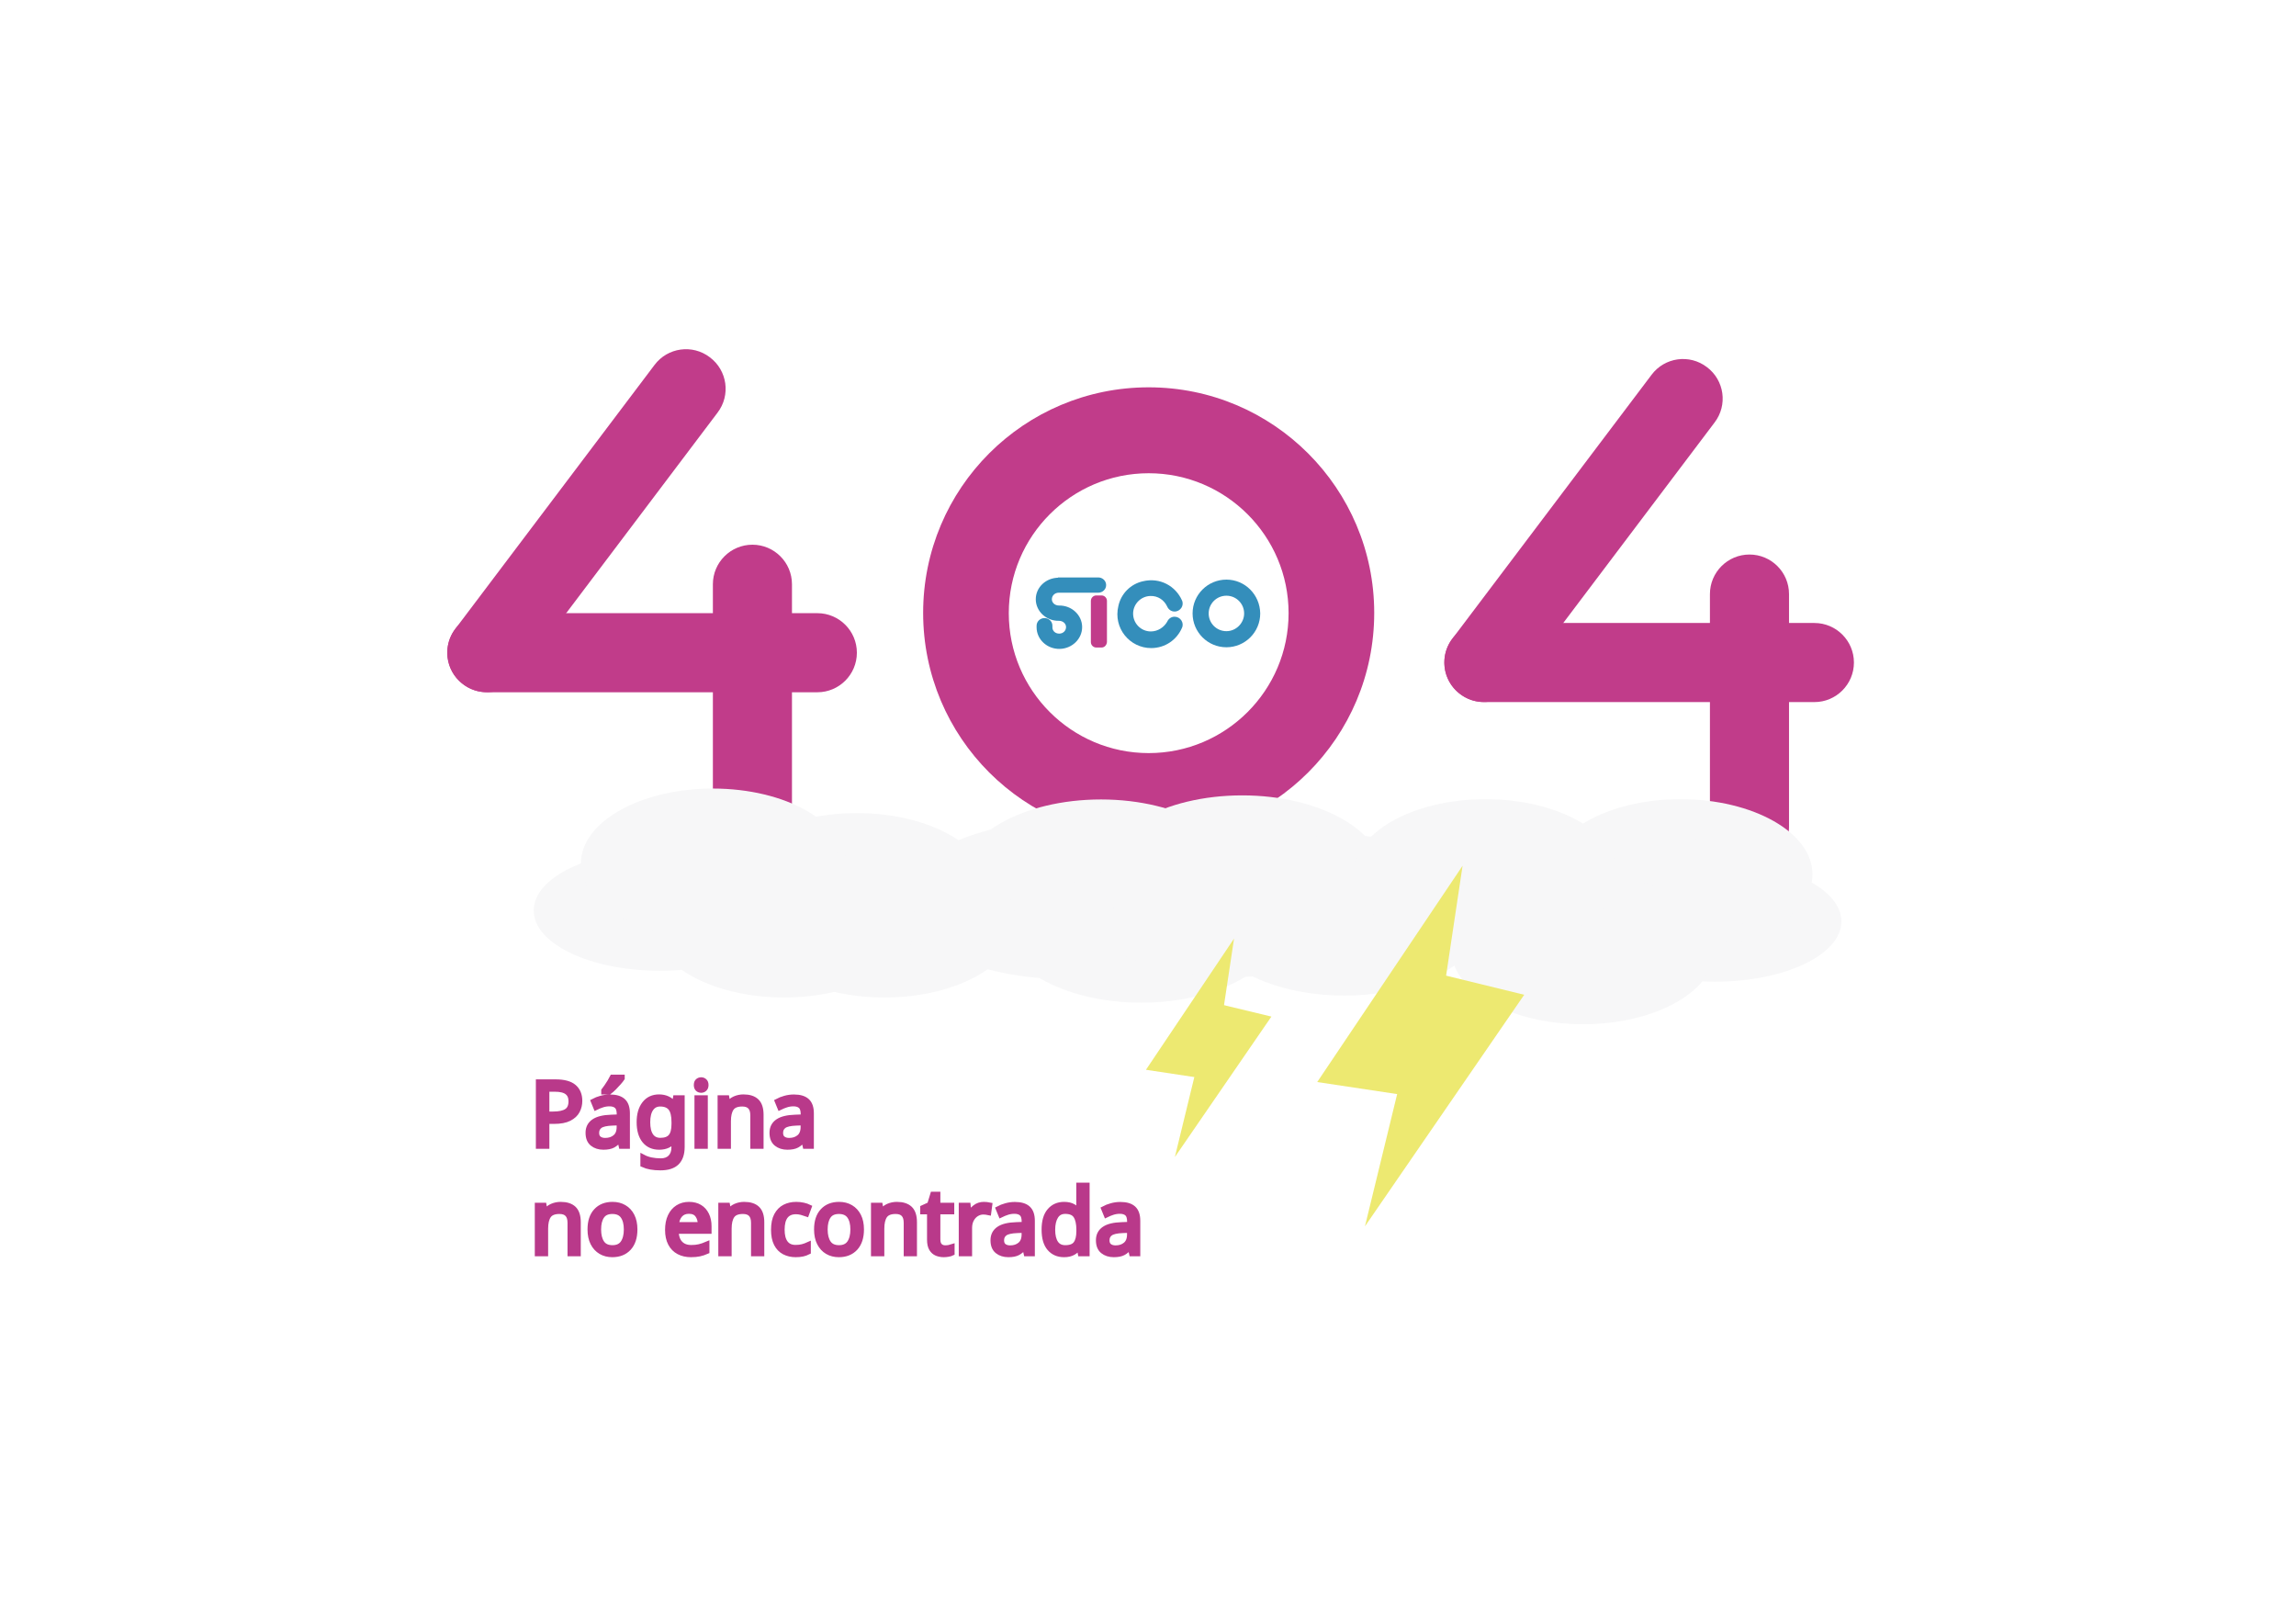
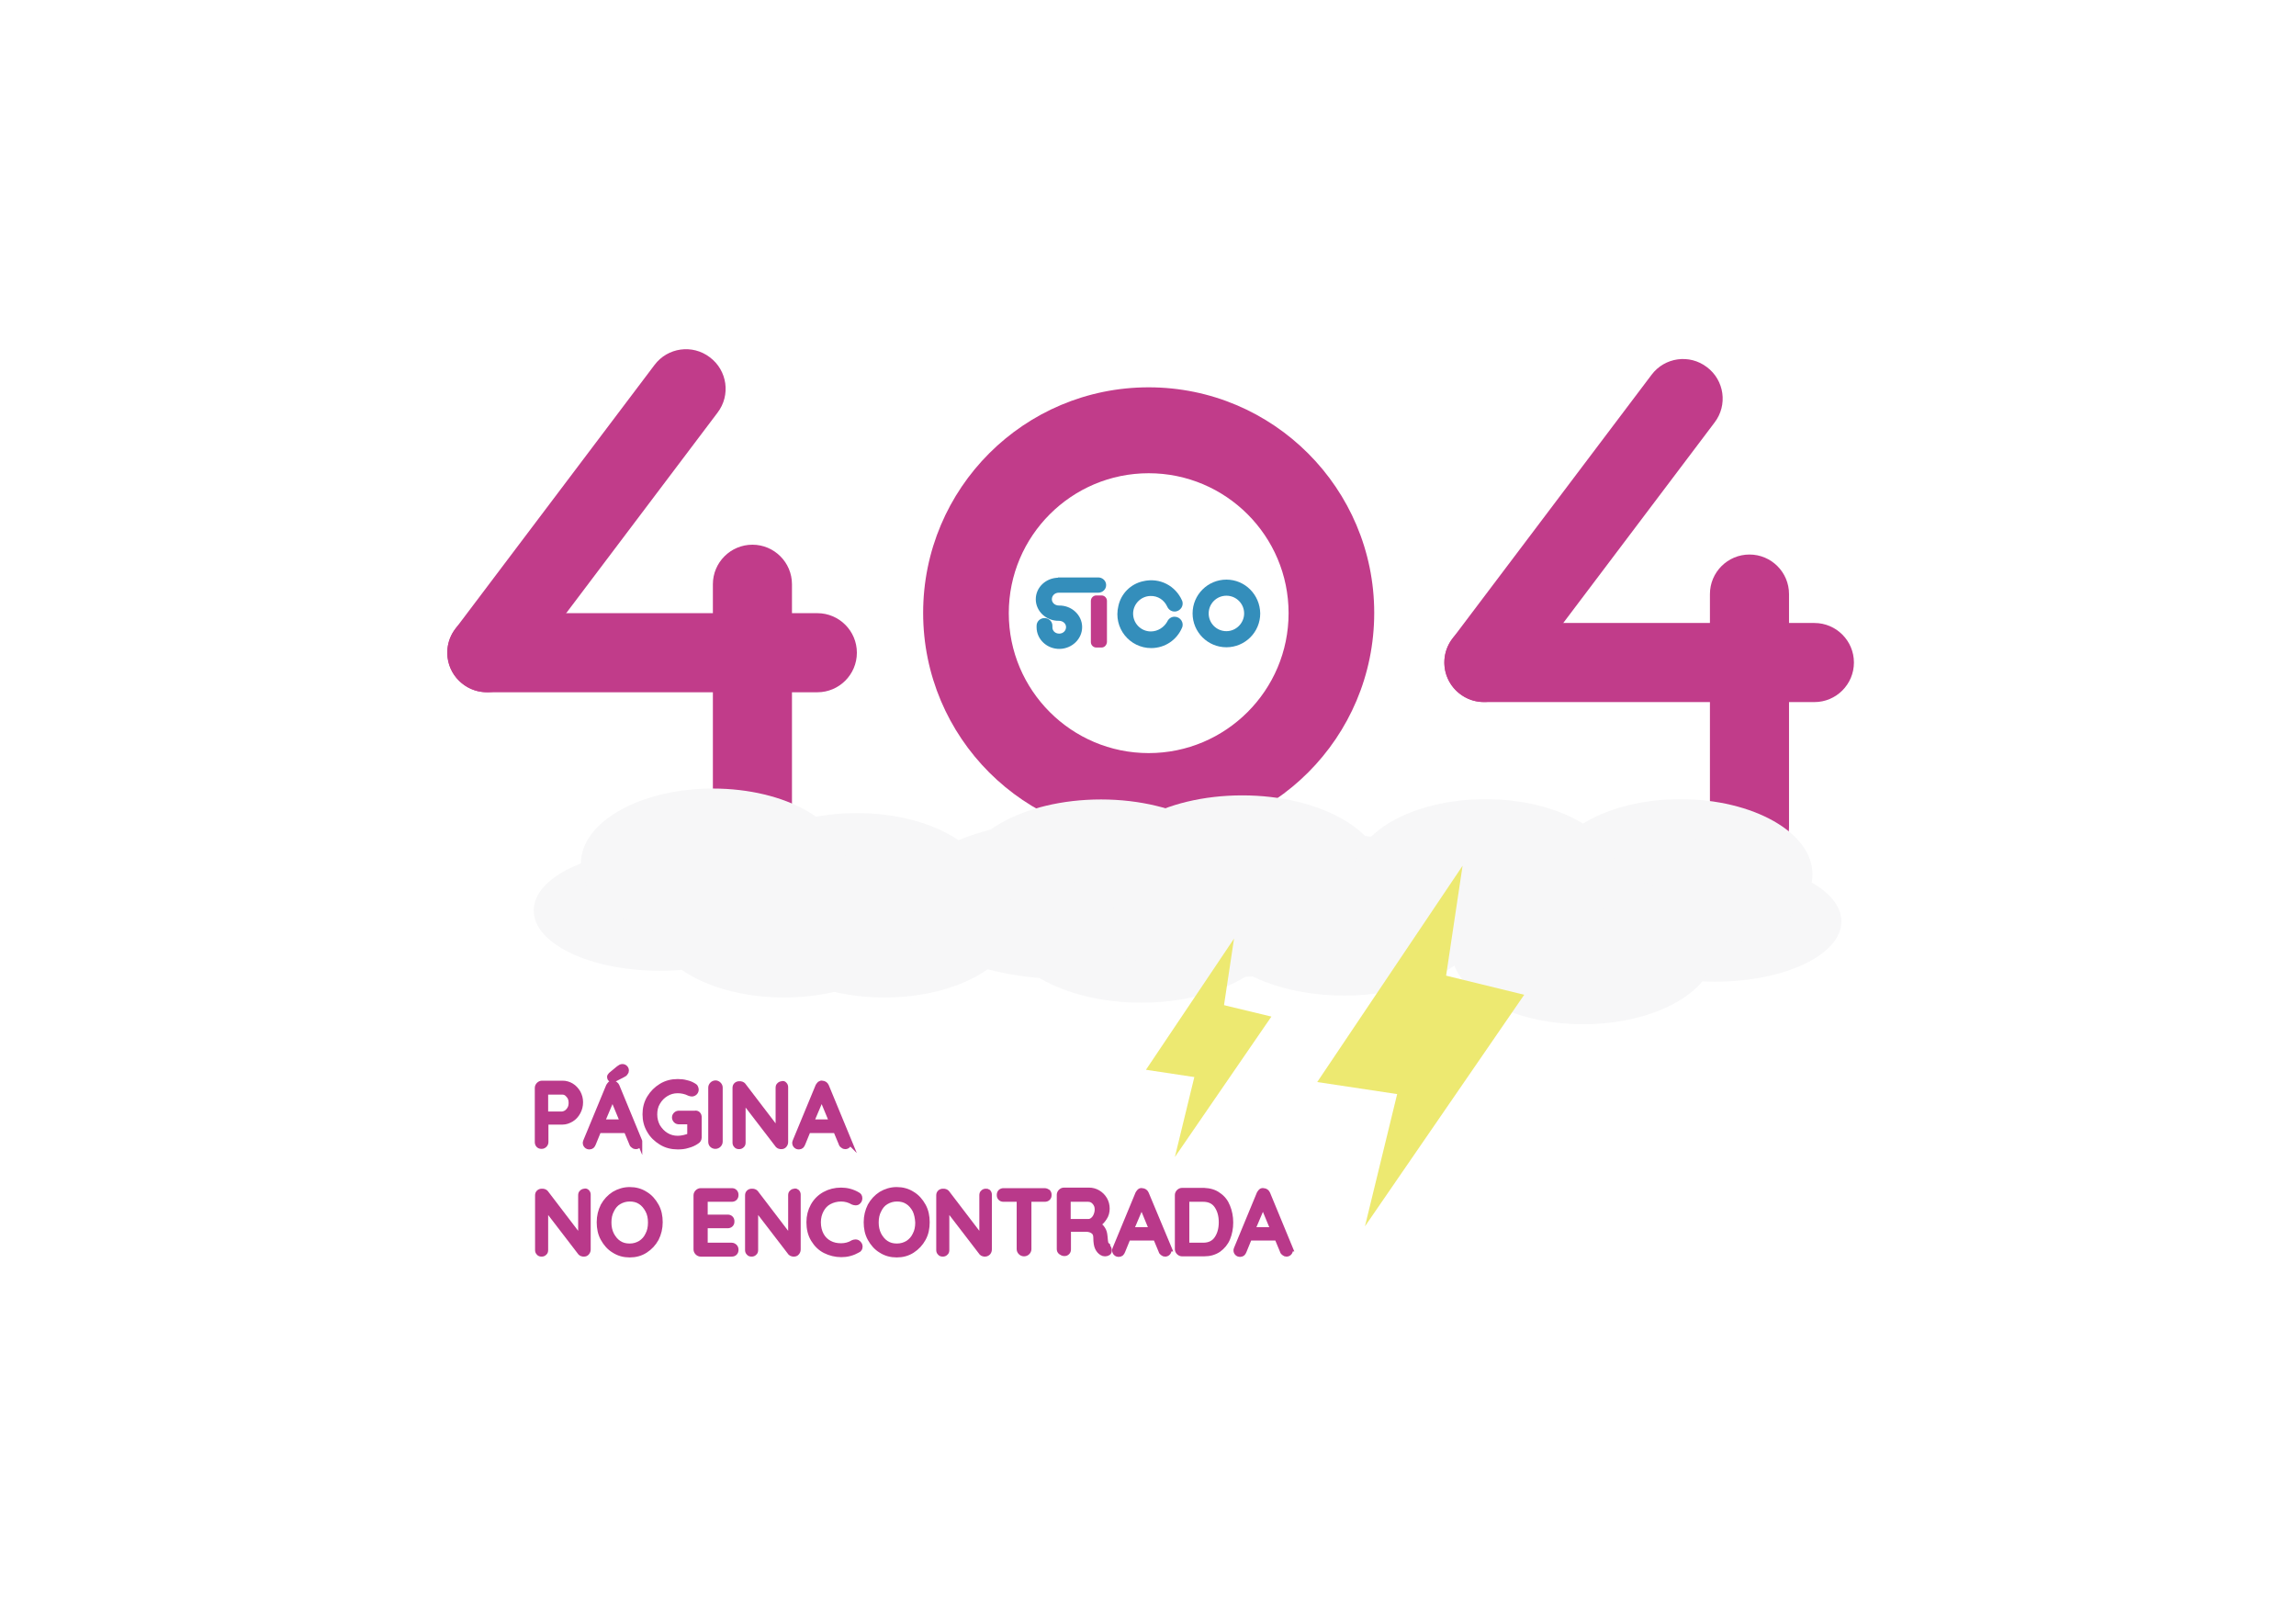
<svg xmlns="http://www.w3.org/2000/svg" version="1.1" id="Capa_1" x="0px" y="0px" viewBox="0 0 841.9 595.3" style="enable-background:new 0 0 841.9 595.3;" xml:space="preserve">
  <style type="text/css">
	.st0{fill:#C13C8A;}
	.st1{fill:#F7F7F8;}
	.st2{fill:#348EBB;stroke:#348EBB;stroke-miterlimit:10;}
	.st3{fill:#348EBB;}
	.st4{fill:#EDE971;}
- 	.st5{fill:none;}
- 	.st6{fill:#B9398A;stroke:#B9398A;stroke-width:2;stroke-miterlimit:10;}
- 	.st7{font-family:'Quicksand-Medium';}
- 	.st8{font-size:32.873px;}
+ 	.st5{fill:#B9398A;stroke:#B9398A;stroke-width:2;stroke-miterlimit:10;}
</style>
  <path id="XMLID_2_" class="st0" d="M314.2,239.3L314.2,239.3c0,8-6.5,14.5-14.5,14.5H178.5c-8,0-14.5-6.5-14.5-14.5v0  c0-8,6.5-14.5,14.5-14.5h121.2C307.7,224.8,314.2,231.3,314.2,239.3z" />
  <path id="XMLID_16_" class="st0" d="M421.2,142c-45.7,0-82.7,37-82.7,82.7c0,45.7,37,82.7,82.7,82.7c45.7,0,82.7-37,82.7-82.7  C503.9,179.1,466.9,142,421.2,142z M421.2,276.1c-28.3,0-51.3-23-51.3-51.3c0-28.3,23-51.3,51.3-51.3c28.3,0,51.3,23,51.3,51.3  C472.5,253.1,449.5,276.1,421.2,276.1z" />
  <path id="XMLID_4_" class="st0" d="M260.3,131L260.3,131c6.4,4.8,7.7,13.9,2.8,20.3l-73,96.7c-4.8,6.4-13.9,7.7-20.3,2.8l0,0  c-6.4-4.8-7.7-13.9-2.8-20.3l73-96.7C244.8,127.4,253.9,126.1,260.3,131z" />
  <path id="XMLID_5_" class="st0" d="M275.9,199.7L275.9,199.7c8,0,14.5,6.5,14.5,14.5v85.6c0,8-6.5,14.5-14.5,14.5h0  c-8,0-14.5-6.5-14.5-14.5v-85.6C261.4,206.2,267.9,199.7,275.9,199.7z" />
  <path id="XMLID_7_" class="st0" d="M679.8,242.9L679.8,242.9c0,8-6.5,14.5-14.5,14.5H544.1c-8,0-14.5-6.5-14.5-14.5v0  c0-8,6.5-14.5,14.5-14.5h121.2C673.3,228.4,679.8,234.9,679.8,242.9z" />
  <path id="XMLID_6_" class="st0" d="M625.9,134.6L625.9,134.6c6.4,4.8,7.7,13.9,2.8,20.3l-73,96.7c-4.8,6.4-13.9,7.7-20.3,2.8v0  c-6.4-4.8-7.7-13.9-2.8-20.3l73-96.7C610.4,131,619.5,129.7,625.9,134.6z" />
  <path id="XMLID_3_" class="st0" d="M641.5,203.3L641.5,203.3c8,0,14.5,6.5,14.5,14.5v85.6c0,8-6.5,14.5-14.5,14.5h0  c-8,0-14.5-6.5-14.5-14.5v-85.6C627,209.8,633.5,203.3,641.5,203.3z" />
  <ellipse id="XMLID_8_" class="st1" cx="628.9" cy="337.8" rx="46.3" ry="22.1" />
  <ellipse id="XMLID_10_" class="st1" cx="616.2" cy="320.5" rx="48.4" ry="27.5" />
  <ellipse id="XMLID_12_" class="st1" cx="593.1" cy="329.6" rx="48.4" ry="27.5" />
  <ellipse id="XMLID_24_" class="st1" cx="391.8" cy="329.9" rx="61.1" ry="29.1" />
  <ellipse id="XMLID_21_" class="st1" cx="403.7" cy="322.5" rx="51.8" ry="29.4" />
  <ellipse id="XMLID_20_" class="st1" cx="418.5" cy="338.2" rx="51.8" ry="29.4" />
  <ellipse id="XMLID_30_" class="st1" cx="454" cy="329" rx="61.1" ry="29.1" />
  <ellipse id="XMLID_29_" class="st1" cx="455.5" cy="321" rx="51.8" ry="29.4" />
  <ellipse id="XMLID_28_" class="st1" cx="492.9" cy="335.6" rx="51.8" ry="29.4" />
  <ellipse id="XMLID_33_" class="st1" cx="242" cy="333.8" rx="46.3" ry="22.1" />
  <ellipse id="XMLID_32_" class="st1" cx="261.4" cy="316.6" rx="48.4" ry="27.5" />
  <ellipse id="XMLID_34_" class="st1" cx="314.2" cy="325.6" rx="48.4" ry="27.5" />
  <ellipse id="XMLID_35_" class="st1" cx="324.3" cy="338.2" rx="48.4" ry="27.5" />
  <ellipse id="XMLID_36_" class="st1" cx="580.5" cy="348" rx="48.4" ry="27.5" />
  <ellipse id="XMLID_37_" class="st1" cx="544.7" cy="320.5" rx="48.4" ry="27.5" />
  <ellipse id="XMLID_38_" class="st1" cx="287.5" cy="338.2" rx="48.4" ry="27.5" />
  <path id="XMLID_31_" class="st0" d="M403.9,237.4h-1.9c-1.1,0-2-0.9-2-2v-15.1c0-1.1,0.9-2,2-2h1.9c1.1,0,2,0.9,2,2v15.1  C405.8,236.5,405,237.4,403.9,237.4z" />
  <g id="XMLID_1_">
    <path id="XMLID_23_" class="st2" d="M388.1,234.7" />
    <path id="XMLID_18_" class="st2" d="M388.1,222.4" />
    <path id="XMLID_11_" class="st2" d="M387.9,212.2h14.8c1.3,0,2.4,1,2.4,2.3v0c0,1.3-1.1,2.3-2.4,2.3h-14.8h0.3c-1.7,0-3,1.3-3,2.9   c0,1.6,1.4,2.8,3.1,2.8c4.4-0.1,8,3.3,8,7.4c0,4.1-3.5,7.4-7.7,7.5c-4.4,0.1-8-3.3-8-7.4v0.2v-0.8c0-1.3,1.1-2.3,2.4-2.3l0,0   c1.3,0,2.4,1,2.4,2.3v0.8v-0.2c0,1.6,1.3,2.8,3,2.8c1.7,0,3-1.3,3-2.9c0-1.6-1.4-2.8-3.1-2.8c-4.4,0.1-8-3.3-8-7.4   c0-4.1,3.5-7.4,7.9-7.4" />
  </g>
  <path id="XMLID_9_" class="st3" d="M422,231.5c-3.7,0-6.7-3.1-6.5-6.9c0.2-3.3,2.9-6,6.3-6.1c2.8-0.1,5.1,1.5,6.2,3.9  c0.5,1.1,1.5,1.8,2.7,1.8l0,0c2.1,0,3.6-2.2,2.7-4.1c-2.3-5.2-8-8.5-14.3-7c-4.5,1-8,4.5-9,9c-2,8.2,4.2,15.5,12,15.5  c5.1,0,9.4-3,11.3-7.4c0.9-1.9-0.6-4.1-2.7-4.1h0c-1.2,0-2.2,0.7-2.7,1.8C426.9,229.9,424.6,231.5,422,231.5z" />
  <path id="XMLID_13_" class="st3" d="M449.7,212.5c-6.8,0-12.4,5.5-12.4,12.4c0,6.8,5.5,12.4,12.4,12.4c6.8,0,12.4-5.5,12.4-12.4  C462,218,456.5,212.5,449.7,212.5z M449.7,231.4c-3.6,0-6.5-2.9-6.5-6.5c0-3.6,2.9-6.5,6.5-6.5c3.6,0,6.5,2.9,6.5,6.5  C456.2,228.4,453.3,231.4,449.7,231.4z" />
  <polyline id="XMLID_25_" class="st4" points="523.3,356 558.9,364.7 500.5,449.6 " />
  <polyline id="XMLID_26_" class="st4" points="523.5,402.8 483,396.7 536.3,317.4 " />
  <polyline id="XMLID_39_" class="st4" points="444.6,367.5 466.2,372.7 430.8,424.2 " />
  <polyline id="XMLID_27_" class="st4" points="444.7,395.9 420.2,392.2 452.5,344.1 " />
-   <rect id="XMLID_40_" x="194.3" y="395.9" class="st5" width="454.6" height="84" />
-   <text id="XMLID_41_" transform="matrix(1 0 0 1 194.3033 420.1848)">
-     <tspan x="0" y="0" class="st6 st7 st8">Página </tspan>
-     <tspan x="0" y="39.4" class="st6 st7 st8">no encontrada</tspan>
-   </text>
+   <g id="XMLID_42_">
+     <path id="XMLID_43_" class="st5" d="M209.5,398.1c1,0.6,1.8,1.5,2.4,2.5c0.6,1.1,0.9,2.3,0.9,3.5c0,1.3-0.3,2.5-0.9,3.6   c-0.6,1.1-1.4,2-2.4,2.6s-2.1,1-3.2,1h-6.2v7.3c0,0.4-0.1,0.8-0.4,1.1s-0.6,0.5-1.1,0.5c-0.5,0-0.8-0.1-1.1-0.4s-0.4-0.7-0.4-1.1   v-19.9c0-0.4,0.2-0.8,0.5-1.1c0.3-0.3,0.7-0.5,1.1-0.5h7.6C207.4,397.2,208.5,397.5,209.5,398.1z M207.9,407.8   c0.5-0.4,0.9-0.9,1.2-1.5c0.3-0.6,0.4-1.3,0.4-2c0-1.1-0.3-2.1-1-2.8c-0.6-0.8-1.4-1.2-2.3-1.2h-6.2v8.2h6.2   C206.8,408.4,207.4,408.2,207.9,407.8z" />
+     <path id="XMLID_46_" class="st5" d="M234.5,418.8c0,0.4-0.1,0.8-0.4,1.1c-0.3,0.3-0.6,0.4-1,0.4c-0.3,0-0.6-0.1-0.8-0.3   c-0.3-0.2-0.5-0.4-0.6-0.8l-2-4.8h-10.2l-2,4.9c-0.1,0.3-0.3,0.6-0.5,0.8c-0.3,0.2-0.5,0.3-0.8,0.3c-0.5,0-0.8-0.1-1.1-0.4   s-0.4-0.6-0.4-1c0-0.1,0-0.3,0.1-0.5l8.4-20.3c0.2-0.3,0.4-0.6,0.6-0.8c0.3-0.2,0.6-0.3,0.9-0.2c0.3,0,0.6,0.1,0.9,0.3   c0.3,0.2,0.4,0.4,0.6,0.8l8.3,20.1C234.5,418.3,234.5,418.6,234.5,418.8z M220.7,411.4h7.7l-3.8-9.2L220.7,411.4z M223.9,395.6   c-0.2-0.2-0.3-0.4-0.3-0.7c0-0.3,0.1-0.5,0.4-0.8l2.9-2.4c0.5-0.4,0.9-0.6,1.3-0.6c0.4,0,0.7,0.1,1,0.4c0.3,0.3,0.4,0.6,0.4,1   c0,0.3-0.1,0.6-0.3,0.8c-0.2,0.3-0.4,0.5-0.7,0.6l-3.3,1.7c-0.3,0.1-0.5,0.2-0.8,0.2C224.3,395.8,224.1,395.7,223.9,395.6z" />
+     <path id="XMLID_50_" class="st5" d="M255.9,408.5c0.3,0.3,0.4,0.7,0.4,1.1v7.4c0,0.6-0.3,1.1-0.8,1.4c-1,0.7-2.1,1.2-3.3,1.5   c-1.2,0.4-2.4,0.5-3.7,0.5c-2.2,0-4.2-0.5-6-1.6c-1.8-1.1-3.3-2.5-4.3-4.3c-1.1-1.8-1.6-3.8-1.6-6c0-2.2,0.5-4.2,1.6-6   c1.1-1.8,2.5-3.2,4.3-4.3c1.8-1.1,3.8-1.6,6-1.6c1.1,0,2.2,0.1,3.2,0.4c1,0.2,1.9,0.6,2.7,1.1c0.3,0.2,0.5,0.3,0.6,0.6   c0.1,0.2,0.2,0.5,0.2,0.7c0,0.4-0.1,0.8-0.4,1.1c-0.3,0.3-0.7,0.5-1.1,0.5c-0.3,0-0.6-0.1-0.9-0.2c-1.4-0.7-2.9-1-4.3-1   c-1.6,0-3,0.4-4.3,1.2c-1.3,0.8-2.3,1.8-3.1,3.2c-0.8,1.3-1.1,2.8-1.1,4.4c0,1.6,0.4,3.1,1.1,4.4c0.8,1.3,1.8,2.4,3.1,3.2   c1.3,0.8,2.7,1.2,4.3,1.2c0.7,0,1.5-0.1,2.4-0.3c0.8-0.2,1.5-0.4,2.1-0.7v-5.2h-4c-0.4,0-0.8-0.1-1.1-0.4c-0.3-0.3-0.5-0.7-0.5-1.1   c0-0.5,0.2-0.8,0.5-1.1c0.3-0.3,0.7-0.4,1.1-0.4h5.8C255.2,408.1,255.6,408.2,255.9,408.5z" />
+     <path id="XMLID_52_" class="st5" d="M263.5,419.7c-0.3,0.3-0.7,0.5-1.2,0.5c-0.5,0-0.9-0.2-1.2-0.5s-0.4-0.7-0.4-1.2v-19.8   c0-0.4,0.2-0.8,0.5-1.1c0.3-0.3,0.7-0.5,1.2-0.5c0.4,0,0.8,0.2,1.1,0.5c0.3,0.3,0.5,0.7,0.5,1.1v19.8   C264,419,263.8,419.4,263.5,419.7z" />
+     <path id="XMLID_54_" class="st5" d="M287.6,397.6c0.3,0.3,0.4,0.6,0.4,1v20c0,0.5-0.1,0.8-0.4,1.2s-0.7,0.5-1.1,0.5   c-0.2,0-0.5,0-0.7-0.1c-0.2-0.1-0.4-0.2-0.5-0.3l-12.9-16.8v15.8c0,0.4-0.1,0.8-0.4,1c-0.3,0.3-0.6,0.4-1,0.4c-0.4,0-0.8-0.1-1-0.4   c-0.3-0.3-0.4-0.6-0.4-1v-20c0-0.5,0.1-0.8,0.4-1.1s0.7-0.4,1.1-0.4c0.3,0,0.5,0,0.8,0.1s0.4,0.2,0.6,0.4l12.9,16.9v-16   c0-0.4,0.1-0.8,0.4-1c0.3-0.3,0.6-0.4,1-0.4C287,397.2,287.4,397.3,287.6,397.6z" />
+     <path id="XMLID_56_" class="st5" d="M311.3,418.8c0,0.4-0.1,0.8-0.4,1.1c-0.3,0.3-0.6,0.4-1,0.4c-0.3,0-0.6-0.1-0.8-0.3   c-0.3-0.2-0.5-0.4-0.6-0.8l-2-4.8h-10.2l-2,4.9c-0.1,0.3-0.3,0.6-0.5,0.8c-0.3,0.2-0.5,0.3-0.8,0.3c-0.5,0-0.8-0.1-1.1-0.4   s-0.4-0.6-0.4-1c0-0.1,0-0.3,0.1-0.5l8.4-20.3c0.2-0.3,0.4-0.6,0.6-0.8c0.3-0.2,0.6-0.3,0.9-0.2c0.3,0,0.6,0.1,0.9,0.3   c0.3,0.2,0.4,0.4,0.6,0.8l8.3,20.1C311.2,418.3,311.3,418.6,311.3,418.8z M297.4,411.4h7.7l-3.8-9.2L297.4,411.4z" />
+     <path id="XMLID_59_" class="st5" d="M215.2,437c0.3,0.3,0.4,0.6,0.4,1v20c0,0.5-0.1,0.8-0.4,1.2s-0.7,0.5-1.1,0.5   c-0.2,0-0.5,0-0.7-0.1c-0.2-0.1-0.4-0.2-0.5-0.3l-12.9-16.8v15.8c0,0.4-0.1,0.8-0.4,1c-0.3,0.3-0.6,0.4-1,0.4c-0.4,0-0.8-0.1-1-0.4   c-0.3-0.3-0.4-0.6-0.4-1v-20c0-0.5,0.1-0.8,0.4-1.1s0.7-0.4,1.1-0.4c0.3,0,0.5,0,0.8,0.1s0.4,0.2,0.6,0.4l12.9,16.9v-16   c0-0.4,0.1-0.8,0.4-1c0.3-0.3,0.6-0.4,1-0.4C214.6,436.6,215,436.8,215.2,437z" />
+     <path id="XMLID_61_" class="st5" d="M240.6,454.1c-1,1.8-2.3,3.2-4,4.3s-3.6,1.6-5.7,1.6c-2.1,0-4-0.5-5.7-1.6c-1.7-1-3-2.5-4-4.3   c-1-1.8-1.4-3.8-1.4-6c0-2.2,0.5-4.2,1.4-6c1-1.8,2.3-3.2,4-4.3c1.7-1,3.6-1.6,5.7-1.6c2.1,0,4,0.5,5.7,1.6c1.7,1,3,2.5,4,4.3   c1,1.8,1.4,3.8,1.4,6C242,450.3,241.5,452.3,240.6,454.1z M237.6,443.7c-0.7-1.3-1.6-2.4-2.7-3.1c-1.2-0.8-2.5-1.1-4-1.1   c-1.5,0-2.8,0.4-4,1.1s-2.1,1.8-2.7,3.1c-0.7,1.3-1,2.8-1,4.5c0,1.6,0.3,3.1,1,4.5c0.7,1.3,1.6,2.4,2.7,3.1c1.2,0.8,2.5,1.1,4,1.1   c1.5,0,2.8-0.4,4-1.1c1.2-0.8,2.1-1.8,2.7-3.1c0.7-1.3,1-2.8,1-4.5C238.6,446.5,238.3,445,237.6,443.7z" />
+     <path id="XMLID_64_" class="st5" d="M269.4,457.1c0.3,0.3,0.4,0.7,0.4,1.1c0,0.4-0.1,0.8-0.4,1.1c-0.3,0.3-0.7,0.4-1.1,0.4h-11.4   c-0.4,0-0.8-0.2-1.1-0.5c-0.3-0.3-0.5-0.7-0.5-1.1v-19.9c0-0.4,0.2-0.8,0.5-1.1c0.3-0.3,0.7-0.5,1.1-0.5h11.4   c0.5,0,0.8,0.1,1.1,0.4c0.3,0.3,0.4,0.7,0.4,1.1c0,0.4-0.1,0.8-0.4,1.1c-0.3,0.3-0.7,0.4-1.1,0.4h-9.8v6.7h8.3   c0.5,0,0.8,0.1,1.1,0.4c0.3,0.3,0.4,0.6,0.4,1.1c0,0.5-0.1,0.8-0.4,1.1s-0.7,0.4-1.1,0.4h-8.3v7.3h9.8   C268.7,456.6,269.1,456.8,269.4,457.1z" />
+     <path id="XMLID_66_" class="st5" d="M292.2,437c0.3,0.3,0.4,0.6,0.4,1v20c0,0.5-0.1,0.8-0.4,1.2s-0.7,0.5-1.1,0.5   c-0.2,0-0.5,0-0.7-0.1c-0.2-0.1-0.4-0.2-0.5-0.3l-12.9-16.8v15.8c0,0.4-0.1,0.8-0.4,1c-0.3,0.3-0.6,0.4-1,0.4c-0.4,0-0.8-0.1-1-0.4   c-0.3-0.3-0.4-0.6-0.4-1v-20c0-0.5,0.1-0.8,0.4-1.1s0.7-0.4,1.1-0.4c0.3,0,0.5,0,0.8,0.1s0.4,0.2,0.6,0.4l12.9,16.9v-16   c0-0.4,0.1-0.8,0.4-1c0.3-0.3,0.6-0.4,1-0.4C291.6,436.6,291.9,436.8,292.2,437z" />
+     <path id="XMLID_68_" class="st5" d="M315.2,439.3c0,0.4-0.1,0.8-0.4,1.1c-0.3,0.4-0.6,0.5-1.1,0.5c-0.3,0-0.6-0.1-0.9-0.2   c-1.4-0.8-2.8-1.2-4.4-1.2c-1.6,0-3.1,0.4-4.4,1.1c-1.3,0.7-2.2,1.7-2.9,3c-0.7,1.3-1.1,2.8-1.1,4.5c0,1.8,0.4,3.4,1.1,4.7   c0.7,1.3,1.7,2.3,3,3s2.7,1,4.3,1c1.6,0,3.1-0.4,4.4-1.2c0.3-0.1,0.5-0.2,0.9-0.2c0.5,0,0.9,0.2,1.2,0.6c0.3,0.3,0.4,0.7,0.4,1.1   c0,0.3-0.1,0.5-0.2,0.7c-0.1,0.2-0.3,0.4-0.6,0.5c-0.9,0.5-1.8,0.9-2.9,1.2c-1.1,0.3-2.1,0.4-3.1,0.4c-2.1,0-4.1-0.5-5.9-1.4   c-1.8-0.9-3.2-2.3-4.3-4.1c-1.1-1.8-1.6-3.9-1.6-6.3c0-2.2,0.5-4.2,1.5-6s2.4-3.2,4.2-4.2c1.8-1,3.8-1.5,6-1.5c2.1,0,4.1,0.5,6,1.6   C315,438.3,315.2,438.7,315.2,439.3z" />
+     <path id="XMLID_70_" class="st5" d="M338.5,454.1c-1,1.8-2.3,3.2-4,4.3s-3.6,1.6-5.7,1.6c-2.1,0-4-0.5-5.7-1.6c-1.7-1-3-2.5-4-4.3   c-1-1.8-1.4-3.8-1.4-6c0-2.2,0.5-4.2,1.4-6c1-1.8,2.3-3.2,4-4.3c1.7-1,3.6-1.6,5.7-1.6c2.1,0,4,0.5,5.7,1.6c1.7,1,3,2.5,4,4.3   c1,1.8,1.4,3.8,1.4,6C339.9,450.3,339.5,452.3,338.5,454.1z M335.6,443.7c-0.7-1.3-1.6-2.4-2.7-3.1c-1.2-0.8-2.5-1.1-4-1.1   c-1.5,0-2.8,0.4-4,1.1s-2.1,1.8-2.7,3.1c-0.7,1.3-1,2.8-1,4.5c0,1.6,0.3,3.1,1,4.5c0.7,1.3,1.6,2.4,2.7,3.1c1.2,0.8,2.5,1.1,4,1.1   c1.5,0,2.8-0.4,4-1.1c1.2-0.8,2.1-1.8,2.7-3.1c0.7-1.3,1-2.8,1-4.5C336.5,446.5,336.2,445,335.6,443.7z" />
+     <path id="XMLID_73_" class="st5" d="M362.3,437c0.3,0.3,0.4,0.6,0.4,1v20c0,0.5-0.1,0.8-0.4,1.2c-0.3,0.3-0.7,0.5-1.1,0.5   c-0.2,0-0.5,0-0.7-0.1c-0.2-0.1-0.4-0.2-0.5-0.3l-12.9-16.8v15.8c0,0.4-0.1,0.8-0.4,1c-0.3,0.3-0.6,0.4-1,0.4c-0.4,0-0.8-0.1-1-0.4   c-0.3-0.3-0.4-0.6-0.4-1v-20c0-0.5,0.1-0.8,0.4-1.1s0.7-0.4,1.1-0.4c0.3,0,0.5,0,0.8,0.1s0.4,0.2,0.6,0.4l12.9,16.9v-16   c0-0.4,0.1-0.8,0.4-1c0.3-0.3,0.6-0.4,1-0.4S362,436.8,362.3,437z" />
+     <path id="XMLID_75_" class="st5" d="M384.2,437c0.3,0.3,0.4,0.6,0.4,1.1c0,0.5-0.1,0.8-0.4,1.1s-0.7,0.4-1.1,0.4h-5.9v18.4   c0,0.4-0.2,0.8-0.5,1.1s-0.7,0.5-1.2,0.5c-0.5,0-0.9-0.2-1.2-0.5s-0.5-0.7-0.5-1.1v-18.4H368c-0.5,0-0.8-0.1-1.1-0.4   c-0.3-0.3-0.4-0.6-0.4-1.1c0-0.4,0.1-0.8,0.4-1.1c0.3-0.3,0.7-0.4,1.1-0.4h15C383.5,436.6,383.9,436.8,384.2,437z" />
+     <path id="XMLID_77_" class="st5" d="M406.5,457.6c0.1,0.2,0.2,0.5,0.2,0.7c0,0.5-0.1,0.8-0.4,1c-0.3,0.2-0.7,0.3-1.1,0.3   c-0.4,0-0.8-0.1-1.1-0.3c-0.7-0.4-1.2-1-1.6-1.8c-0.4-0.8-0.6-2.1-0.6-3.7c0-1.1-0.3-1.9-1-2.4c-0.7-0.5-1.5-0.8-2.6-0.8h-6.6v7.4   c0,0.5-0.1,0.8-0.4,1.1c-0.3,0.3-0.6,0.4-1,0.4c-0.5,0-0.9-0.2-1.3-0.5c-0.4-0.3-0.5-0.7-0.5-1.1v-19.9c0-0.4,0.2-0.8,0.5-1.1   c0.3-0.3,0.7-0.5,1.1-0.5h9.2c1.2,0,2.3,0.3,3.3,0.9c1,0.6,1.8,1.4,2.4,2.4c0.6,1,0.9,2.2,0.9,3.4c0,1.2-0.3,2.4-1,3.4   c-0.7,1.1-1.5,1.9-2.5,2.4c0.8,0.4,1.5,1,1.9,1.7c0.5,0.7,0.7,1.6,0.8,2.6c0.1,1.2,0.2,2.1,0.3,2.5c0.1,0.4,0.4,0.8,0.7,1   C406.2,457.2,406.3,457.3,406.5,457.6z M400.7,447.3c0.5-0.4,0.9-0.9,1.2-1.6c0.3-0.7,0.5-1.4,0.5-2.3c0-1.1-0.3-1.9-1-2.7   c-0.6-0.7-1.4-1.1-2.4-1.1h-7.4v8.3h7.5C399.7,447.9,400.2,447.7,400.7,447.3z" />
+     <path id="XMLID_80_" class="st5" d="M428.6,458.2c0,0.4-0.1,0.8-0.4,1.1c-0.3,0.3-0.6,0.4-1,0.4c-0.3,0-0.6-0.1-0.8-0.3   c-0.3-0.2-0.5-0.4-0.6-0.8l-2-4.8h-10.2l-2,4.9c-0.1,0.3-0.3,0.6-0.5,0.8c-0.3,0.2-0.5,0.3-0.8,0.3c-0.5,0-0.8-0.1-1.1-0.4   s-0.4-0.6-0.4-1c0-0.1,0-0.3,0.1-0.5l8.4-20.3c0.2-0.3,0.4-0.6,0.6-0.8s0.6-0.3,0.9-0.2c0.3,0,0.6,0.1,0.9,0.3   c0.3,0.2,0.4,0.4,0.6,0.8l8.4,20.1C428.5,457.8,428.6,458,428.6,458.2z M414.7,450.9h7.7l-3.8-9.2L414.7,450.9z" />
+     <path id="XMLID_83_" class="st5" d="M446.8,438.2c1.5,1,2.6,2.4,3.3,4.2c0.7,1.7,1.1,3.7,1.1,5.8c0,2.1-0.4,4.1-1.1,5.8   c-0.7,1.7-1.9,3.1-3.3,4.1c-1.5,1-3.2,1.5-5.3,1.5h-8.1c-0.4,0-0.8-0.2-1.1-0.5s-0.5-0.7-0.5-1.1v-19.9c0-0.4,0.2-0.8,0.5-1.1   c0.3-0.3,0.7-0.5,1.1-0.5h8.1C443.6,436.6,445.4,437.1,446.8,438.2z M446.2,454.2c1.1-1.6,1.7-3.6,1.7-6.1c0-2.5-0.6-4.5-1.7-6.1   s-2.8-2.4-5-2.4h-6.1v17h6.1C443.4,456.6,445.1,455.8,446.2,454.2z" />
+     <path id="XMLID_86_" class="st5" d="M473.1,458.2c0,0.4-0.1,0.8-0.4,1.1c-0.3,0.3-0.6,0.4-1,0.4c-0.3,0-0.6-0.1-0.8-0.3   c-0.3-0.2-0.5-0.4-0.6-0.8l-2-4.8h-10.2l-2,4.9c-0.1,0.3-0.3,0.6-0.5,0.8c-0.3,0.2-0.5,0.3-0.8,0.3c-0.5,0-0.8-0.1-1.1-0.4   s-0.4-0.6-0.4-1c0-0.1,0-0.3,0.1-0.5l8.4-20.3c0.2-0.3,0.4-0.6,0.6-0.8s0.6-0.3,0.9-0.2c0.3,0,0.6,0.1,0.9,0.3   c0.3,0.2,0.4,0.4,0.6,0.8l8.3,20.1C473,457.8,473.1,458,473.1,458.2z M459.2,450.9h7.7l-3.8-9.2L459.2,450.9z" />
+   </g>
</svg>
